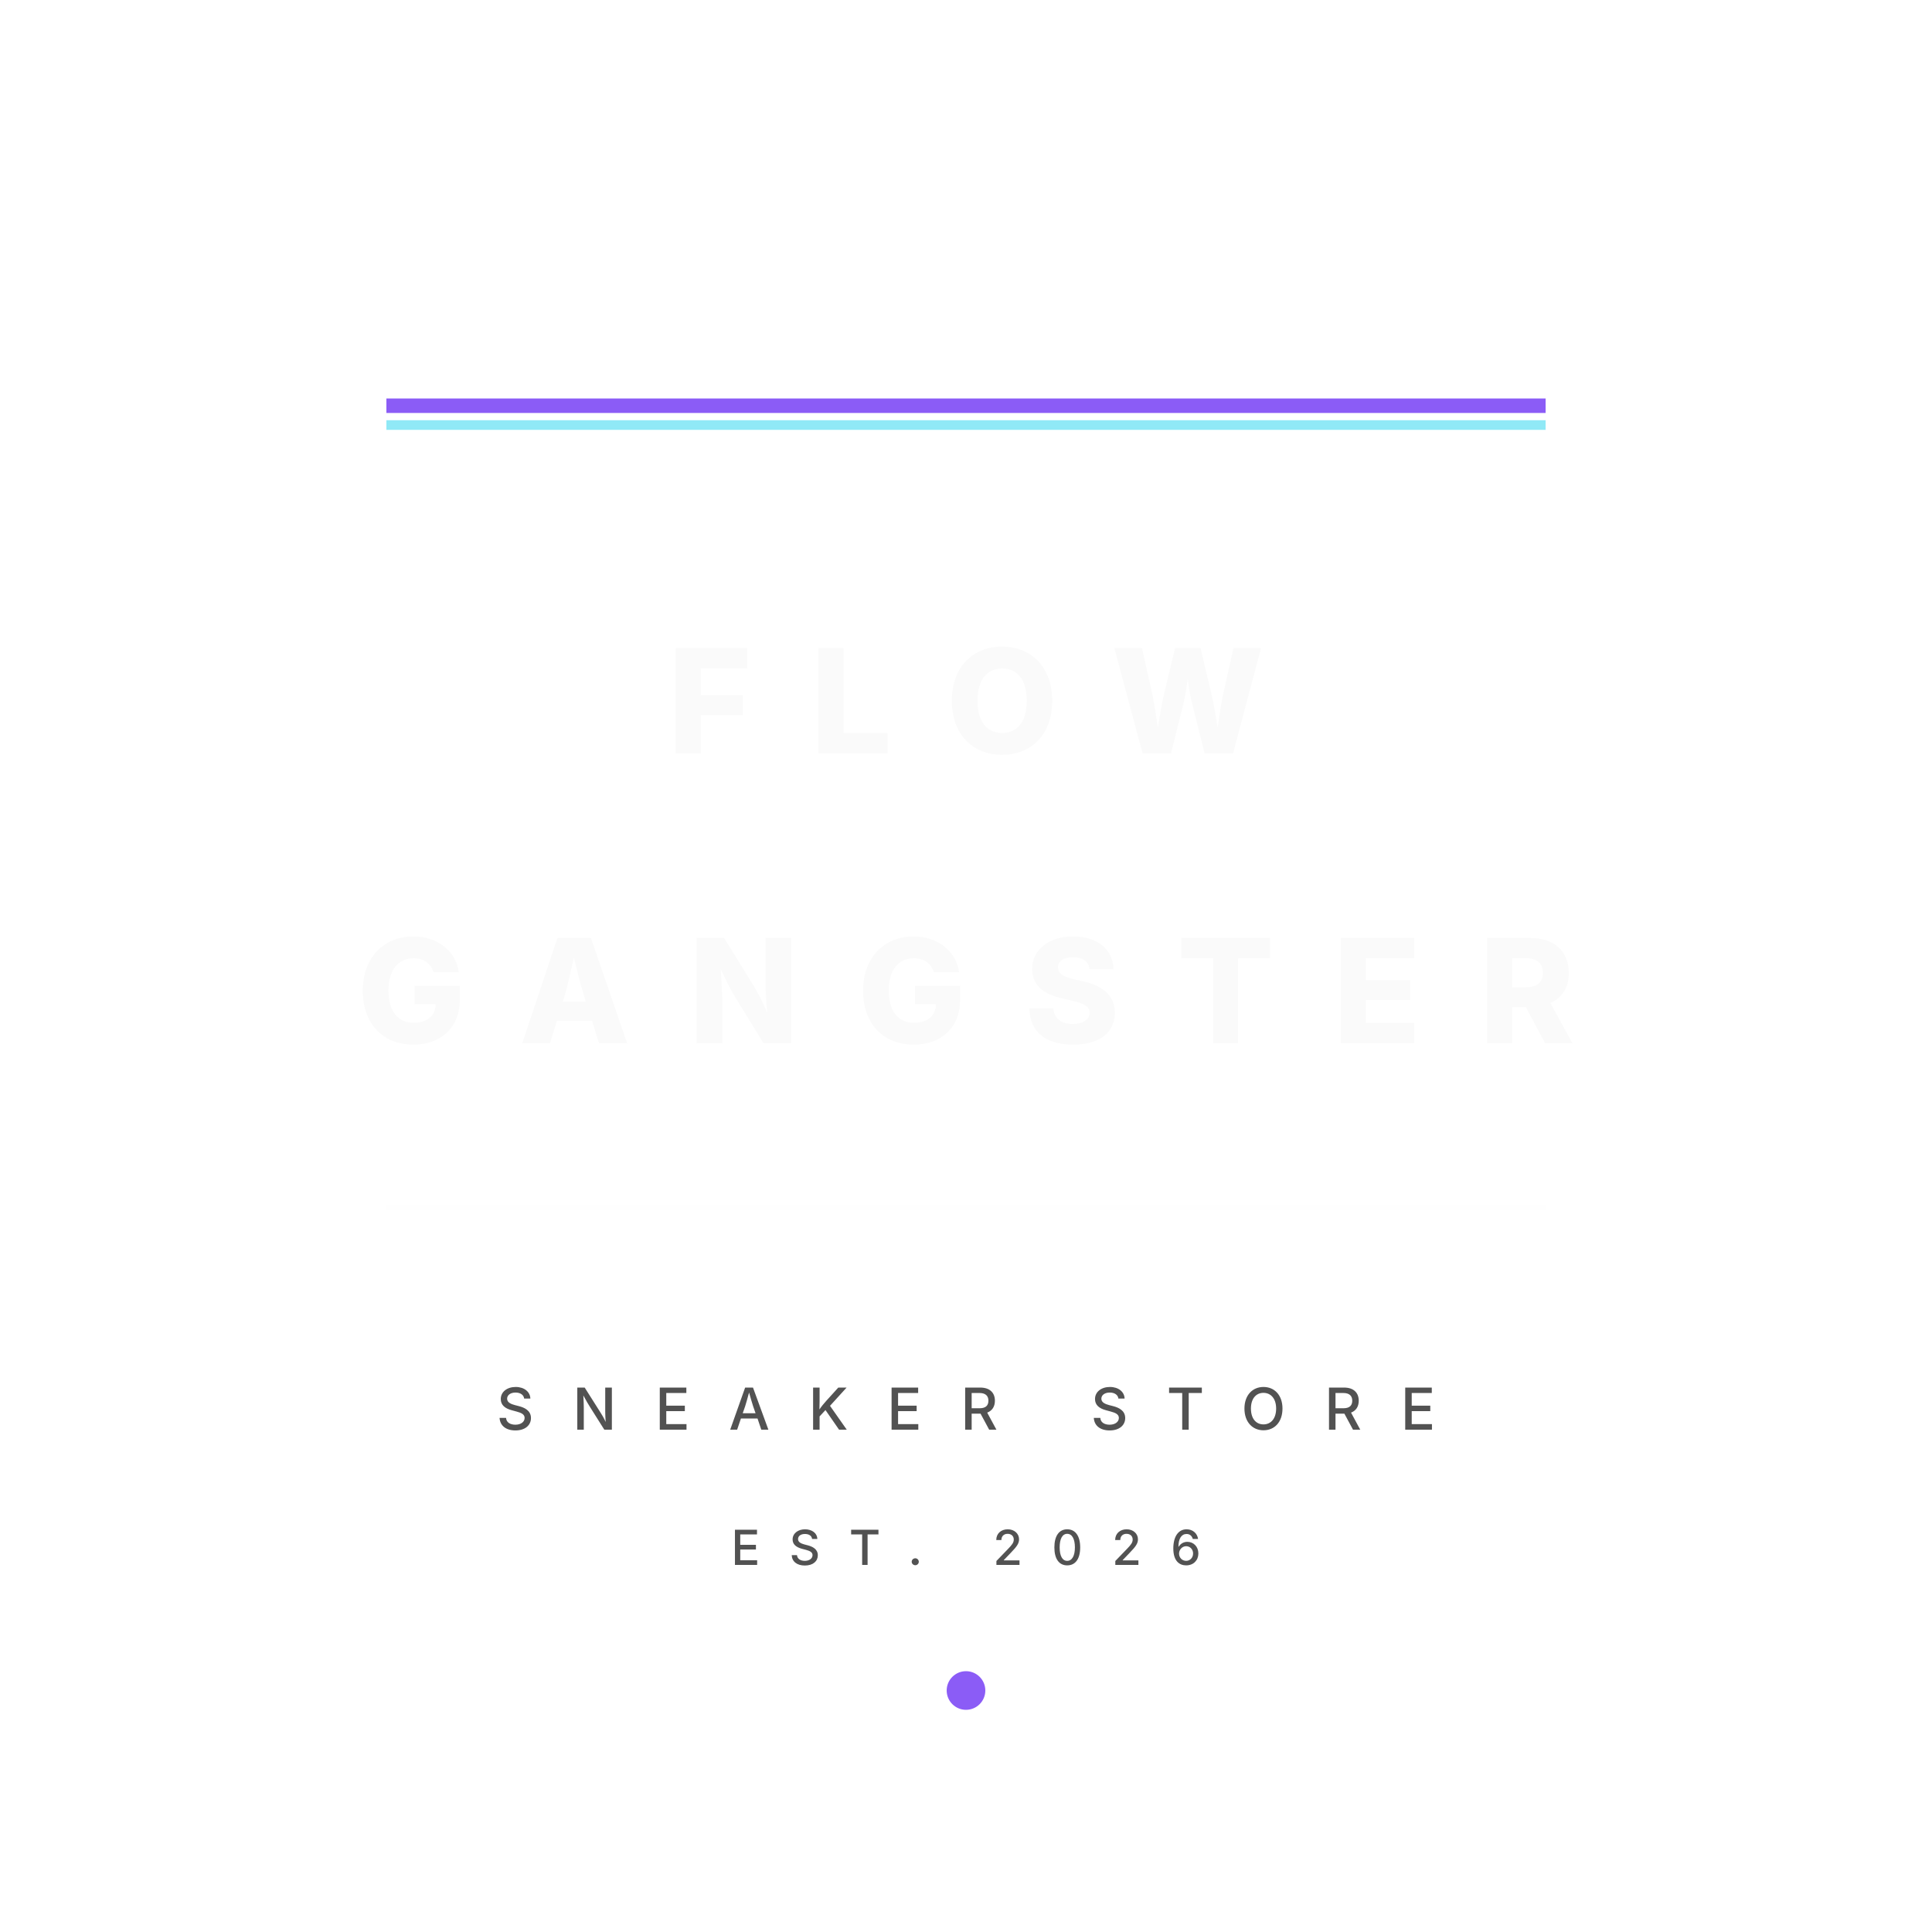
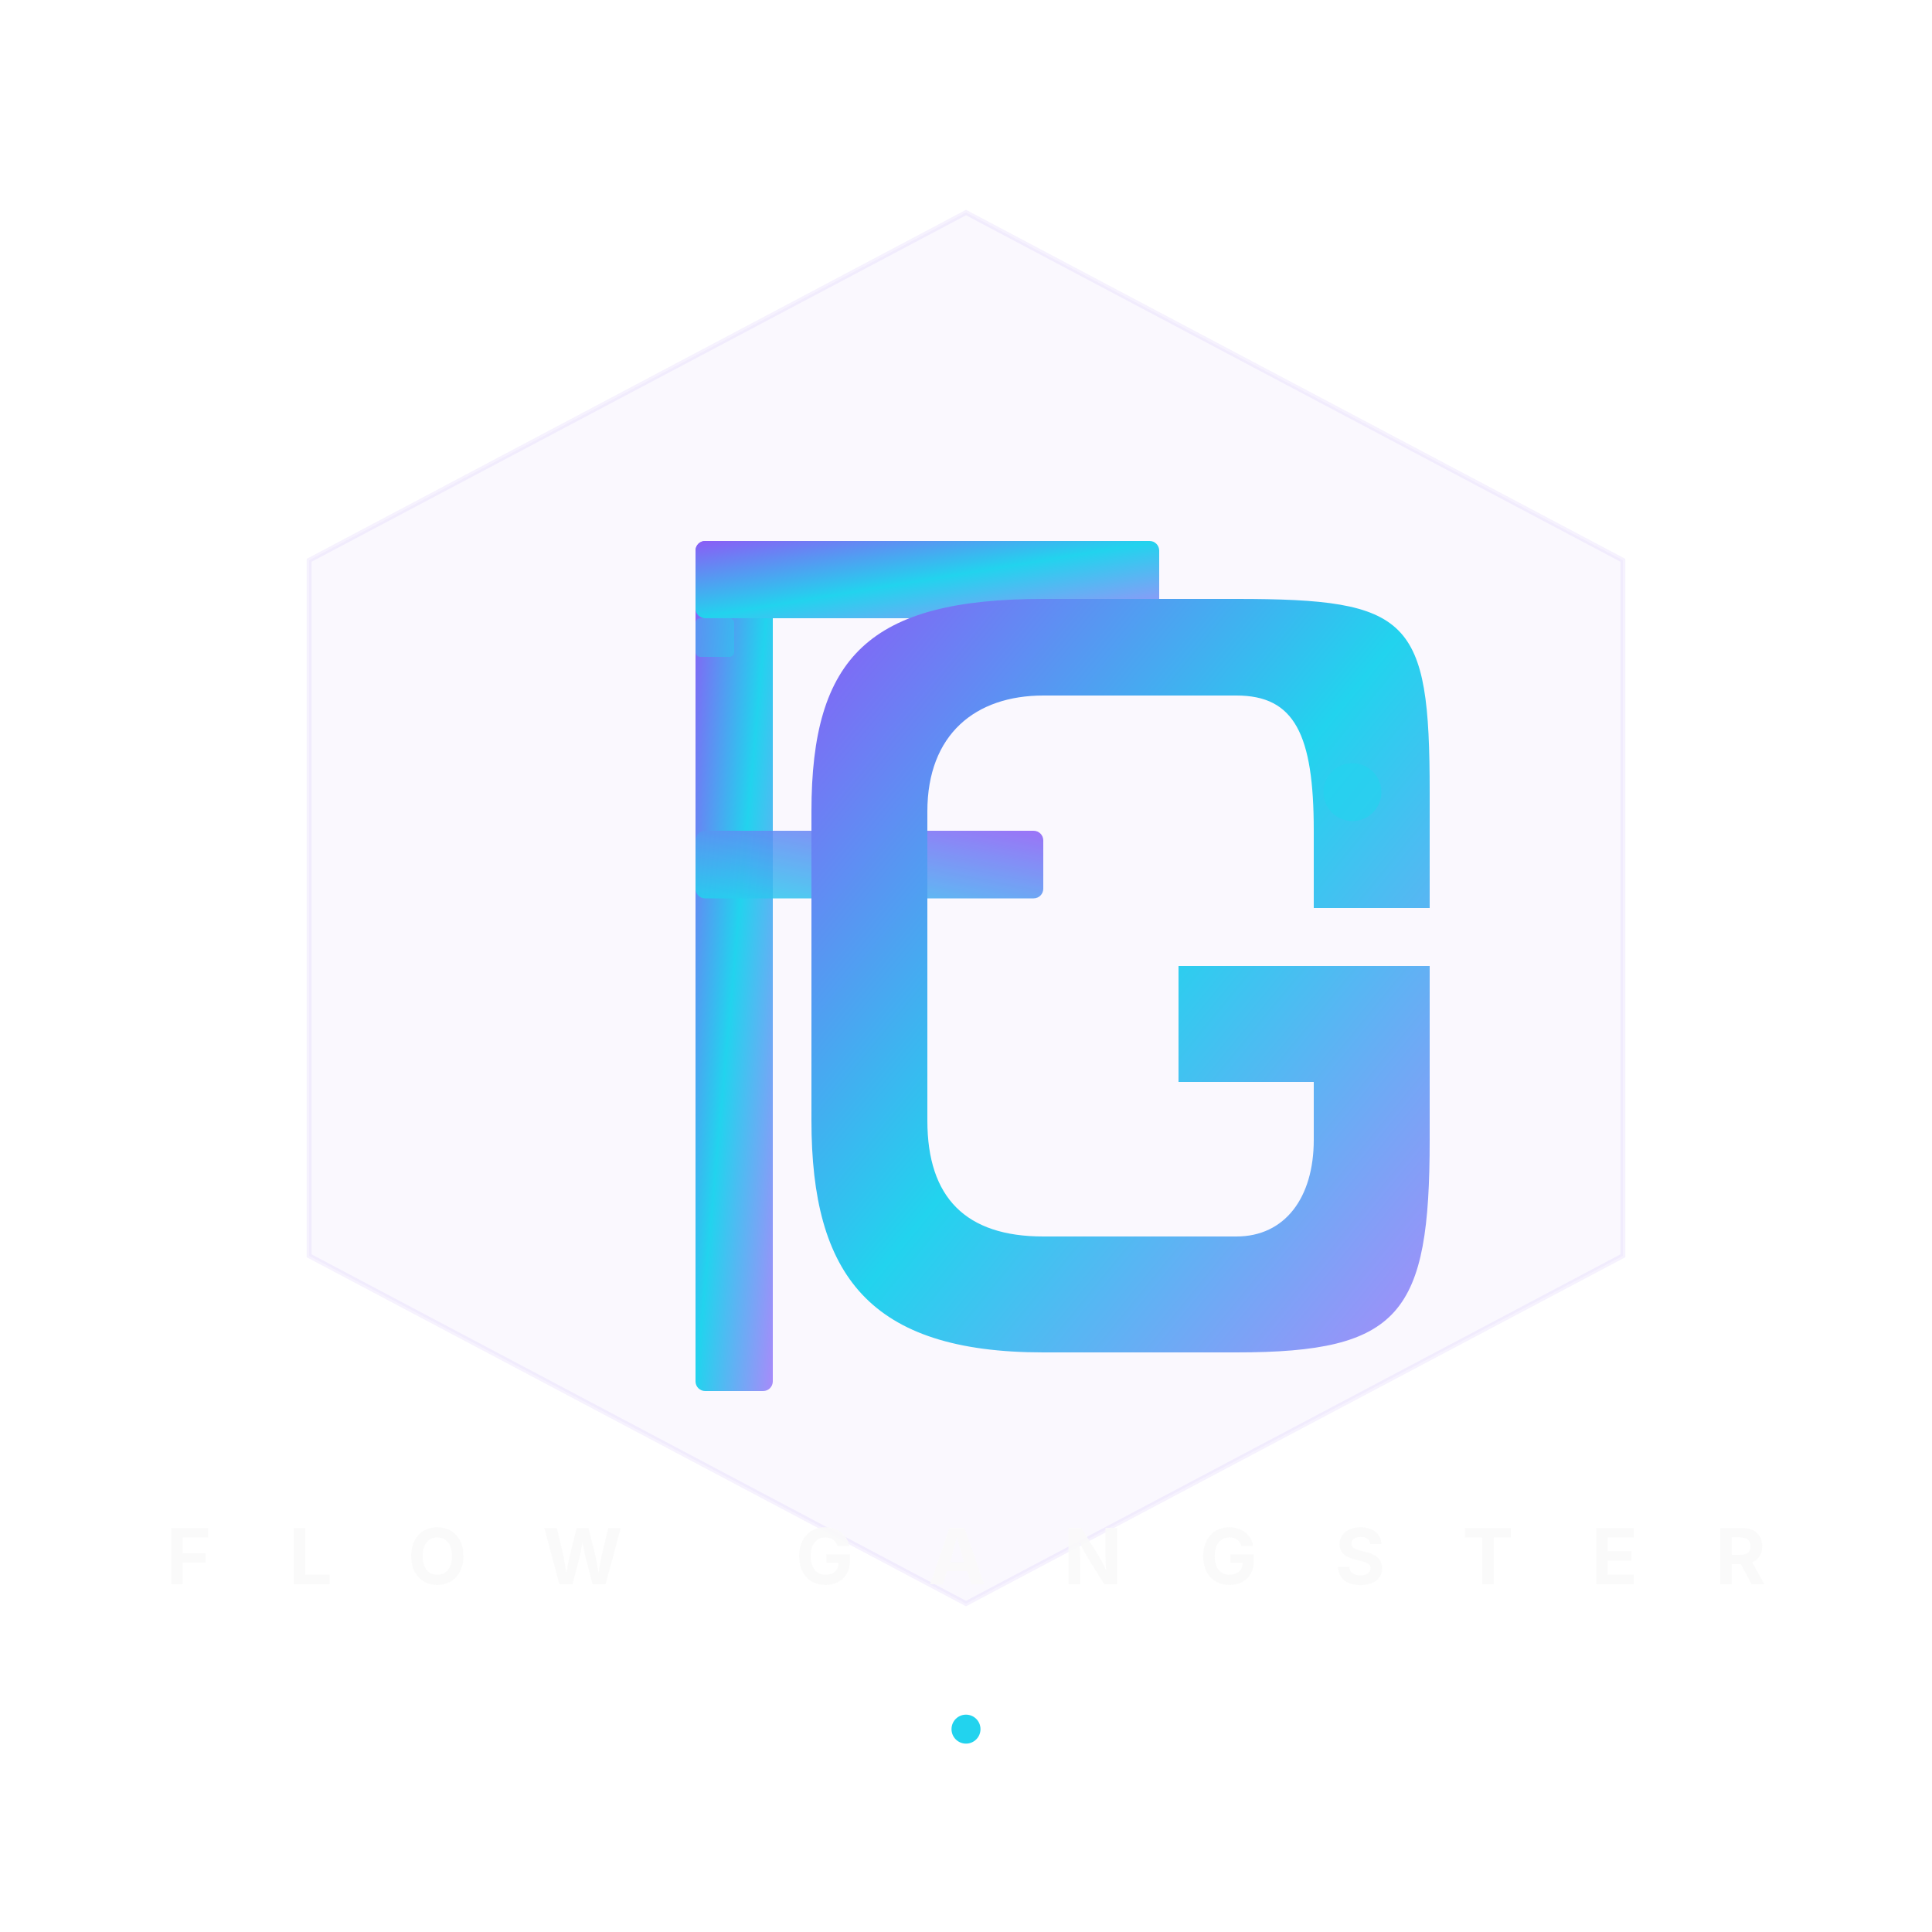
<svg xmlns="http://www.w3.org/2000/svg" viewBox="0 0 200 200" fill="none">
-   <line x1="40" y1="42" x2="160" y2="42" stroke="#8b5cf6" stroke-width="1.5" />
-   <line x1="40" y1="44" x2="160" y2="44" stroke="#22d3ee" stroke-width="1" opacity="0.5" />
-   <text x="100" y="78" font-family="Inter, sans-serif" font-weight="800" font-size="15" fill="#fafafa" text-anchor="middle" letter-spacing="6">FLOW</text>
-   <text x="100" y="108" font-family="Inter, sans-serif" font-weight="800" font-size="15" fill="#fafafa" text-anchor="middle" letter-spacing="6">GANGSTER</text>
-   <line x1="40" y1="125" x2="160" y2="125" stroke="#fafafa" stroke-width="0.5" opacity="0.3" />
-   <text x="100" y="148" font-family="Inter, sans-serif" font-weight="500" font-size="6" fill="#525252" text-anchor="middle" letter-spacing="4">SNEAKER STORE</text>
-   <text x="100" y="162" font-family="Inter, sans-serif" font-weight="500" font-size="5" fill="#525252" text-anchor="middle" letter-spacing="3">EST. 2026</text>
-   <circle cx="100" cy="175" r="2" fill="#8b5cf6" />
+   <defs>
+     <linearGradient id="fgGrad" x1="0" y1="0" x2="1" y2="1">
+       <stop offset="0%" stop-color="#8b5cf6" />
+       <stop offset="50%" stop-color="#22d3ee" />
+       <stop offset="100%" stop-color="#a78bfa" />
+     </linearGradient>
+     <linearGradient id="fgGrad2" x1="0" y1="1" x2="1" y2="0">
+       <stop offset="0%" stop-color="#22d3ee" />
+       <stop offset="100%" stop-color="#8b5cf6" />
+     </linearGradient>
+     <linearGradient id="lineGrad" x1="0" y1="0" x2="1" y2="0">
+       <stop offset="0%" stop-color="#8b5cf6" stop-opacity="0" />
+       <stop offset="50%" stop-color="#22d3ee" stop-opacity="0.5" />
+       <stop offset="100%" stop-color="#8b5cf6" stop-opacity="0" />
+     </linearGradient>
+   </defs>
+   <polygon points="100,22 168,58 168,130 100,166 32,130 32,58" fill="rgba(139,92,246,0.04)" stroke="rgba(139,92,246,0.08)" stroke-width="0.5" />
+   <line x1="50" y1="32" x2="150" y2="32" stroke="url(#lineGrad)" stroke-width="1" />
+   <g transform="translate(0, 4)">
+     <rect x="72" y="52" width="8" height="88" rx="1" fill="url(#fgGrad)" />
+     <rect x="72" y="52" width="48" height="8" rx="1" fill="url(#fgGrad)" />
+     <rect x="72" y="82" width="36" height="7" rx="1" fill="url(#fgGrad2)" opacity="0.85" />
+     <rect x="72" y="60" width="4" height="4" rx="0.5" fill="#22d3ee" opacity="0.4" />
+   </g>
+   <g transform="translate(0, 4)">
+     <path d="M128 58 C146 58 148 60 148 78 L148 90 L136 90 L136 82 C136 72 134 68 128 68 L108 68 C101 68 96 72 96 80 L96 112 C96 120 100 124 108 124 L128 124 C133 124 136 120 136 114 L136 108 L122 108 L122 96 L148 96 L148 114 C148 132 145 136 128 136 L108 136 C90 136 84 128 84 112 L84 80 C84 64 90 58 108 58 Z" fill="url(#fgGrad)" />
+     <circle cx="140" cy="78" r="3" fill="#22d3ee" opacity="0.6" />
+   </g>
+   <line x1="60" y1="170" x2="140" y2="170" stroke="url(#lineGrad)" stroke-width="0.5" opacity="0.6" />
+   <line x1="70" y1="175" x2="130" y2="175" stroke="url(#lineGrad)" stroke-width="0.5" opacity="0.3" />
+   <text x="100" y="164" font-family="Inter, sans-serif" font-weight="700" font-size="8" fill="#fafafa" text-anchor="middle" letter-spacing="8" opacity="0.9">FLOW GANGSTER</text>
+   <circle cx="100" cy="179" r="1.5" fill="#22d3ee" />
</svg>
